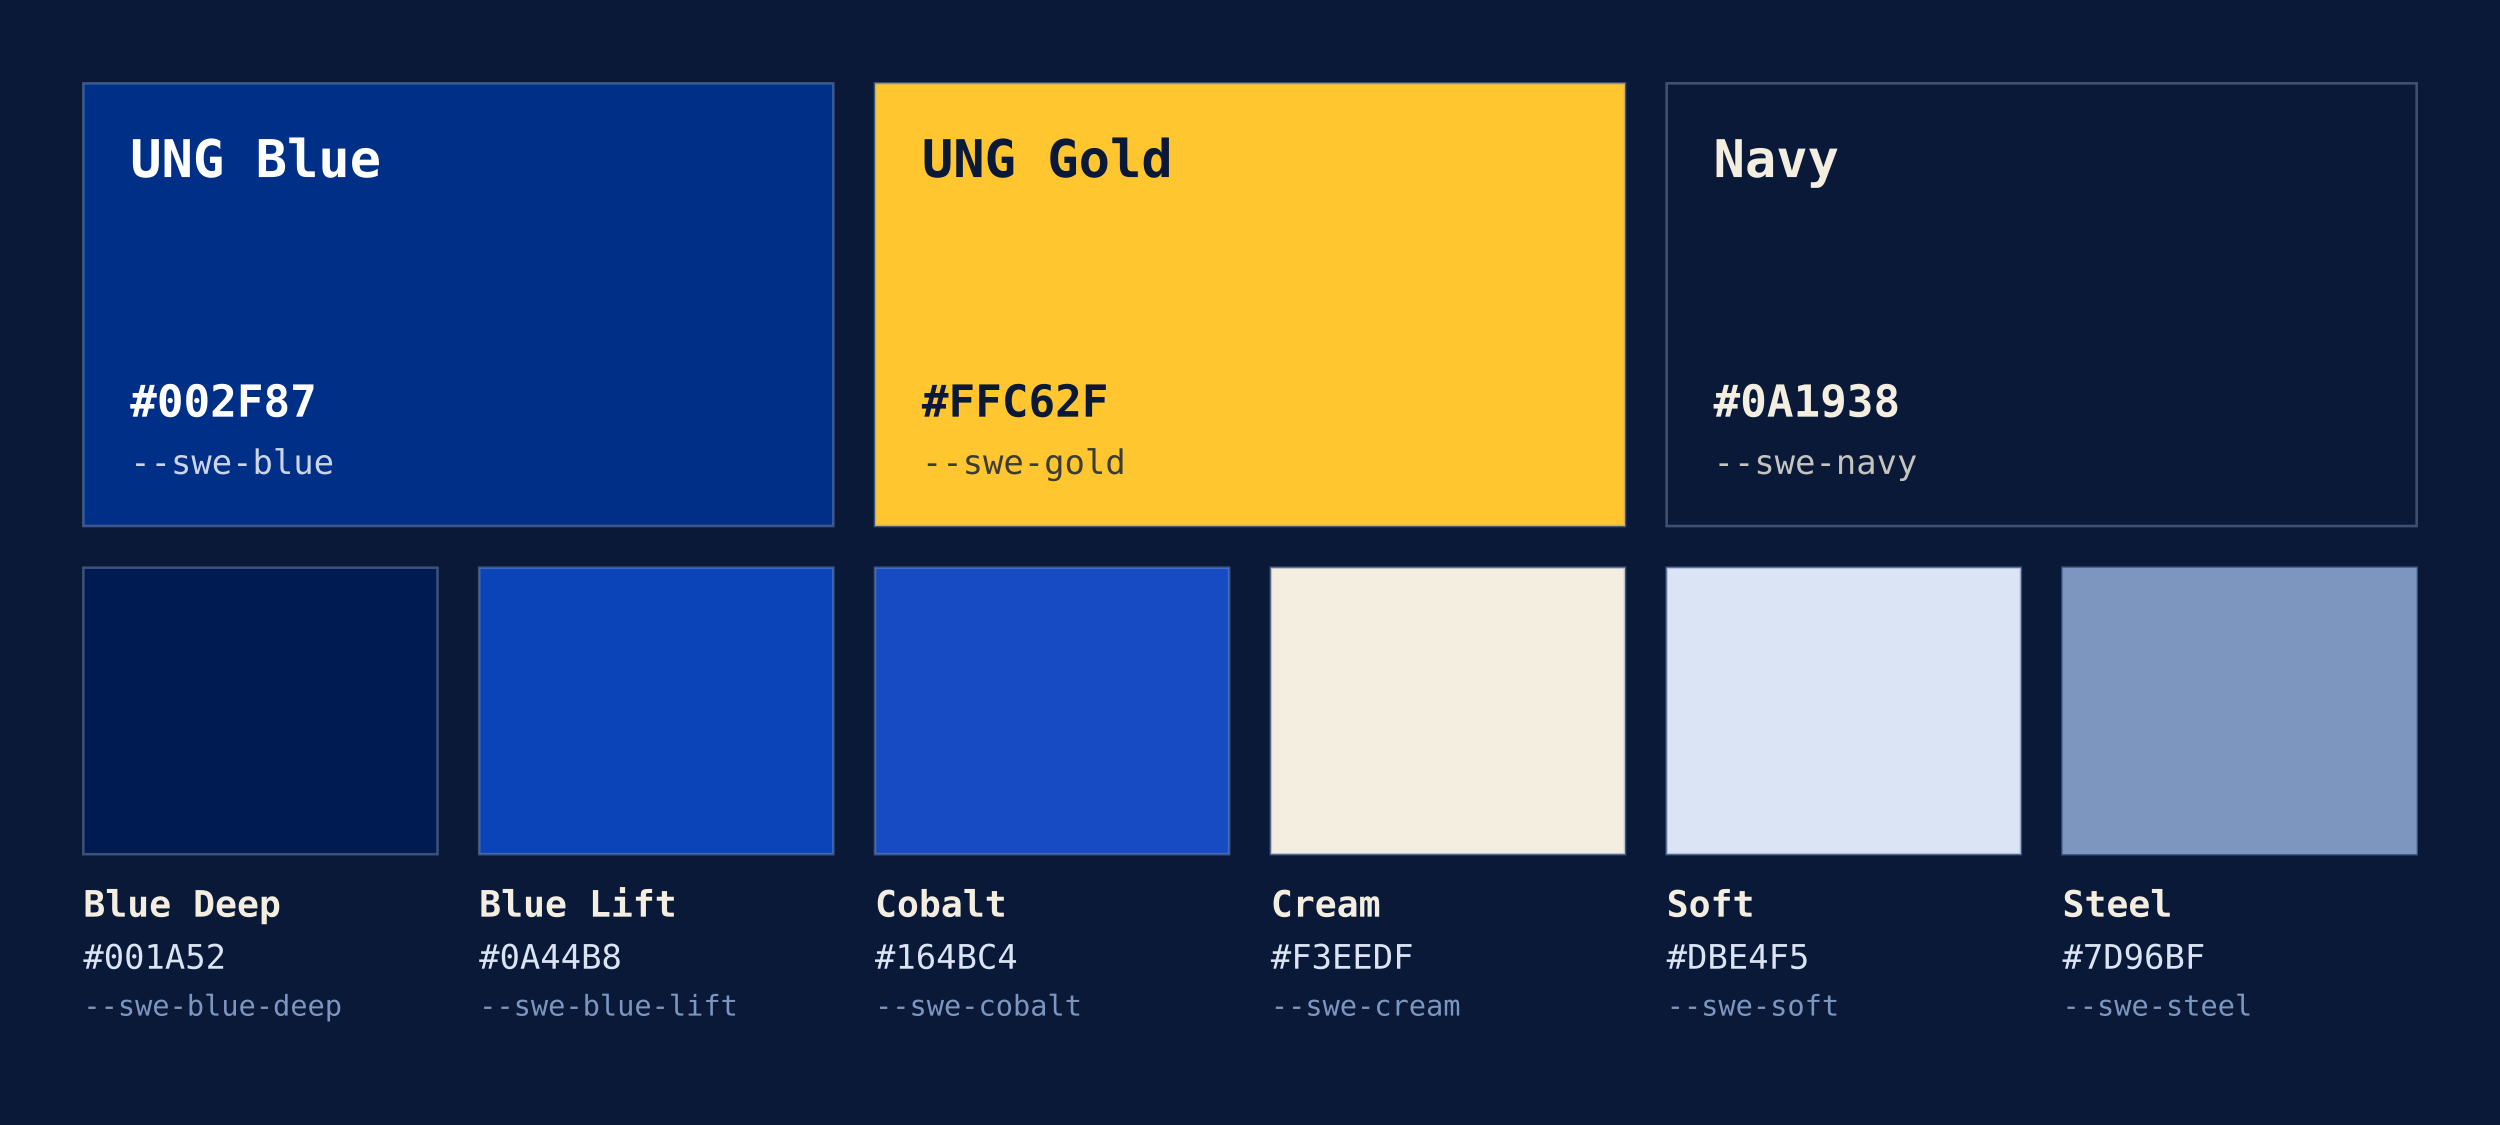
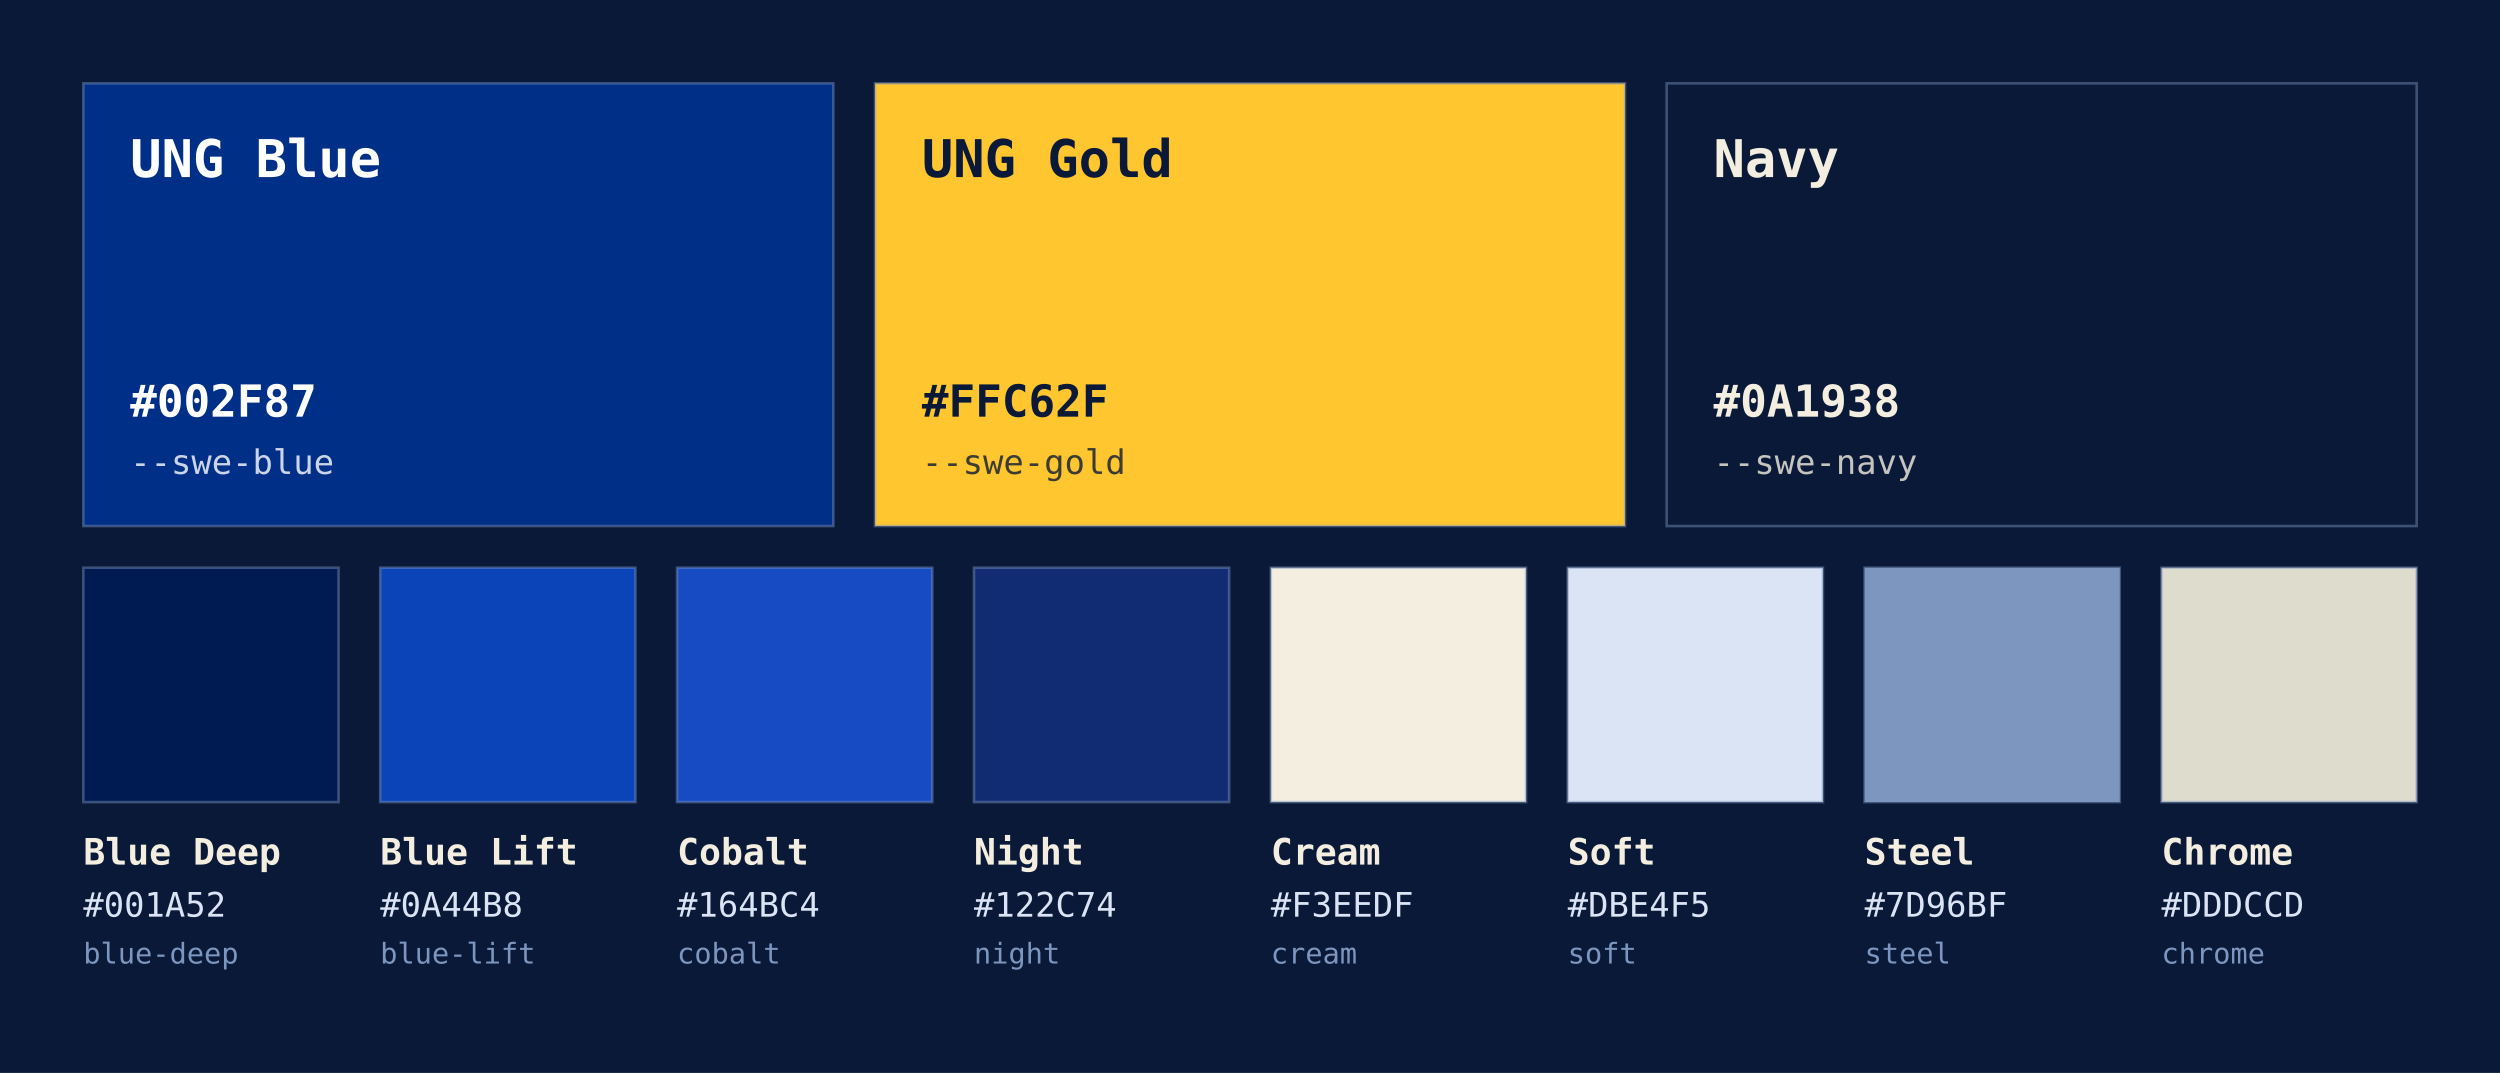
- <svg xmlns="http://www.w3.org/2000/svg" viewBox="0 0 960 432" role="img" aria-label="SWE Club colour palette" font-family="ui-monospace, SFMono-Regular, Menlo, Consolas, monospace">
-   <rect width="960" height="432" fill="#0a1938" />
+ <svg xmlns="http://www.w3.org/2000/svg" viewBox="0 0 960 412" role="img" aria-label="SWE Club colour palette" font-family="ui-monospace, SFMono-Regular, Menlo, Consolas, monospace">
+   <rect width="960" height="412" fill="#0a1938" />
  <rect x="32.0" y="32" width="288.0" height="170" fill="#002f87" stroke="#7d96bf" stroke-opacity=".45" />
  <text x="50.0" y="68" fill="#fff" font-size="20" font-weight="700">UNG Blue</text>
  <text x="50.0" y="160" fill="#fff" font-size="17" font-weight="700">#002F87</text>
  <text x="50.0" y="182" fill="#fff" font-size="13" fill-opacity=".8">--swe-blue</text>
  <rect x="336.0" y="32" width="288.0" height="170" fill="#ffc62f" stroke="#7d96bf" stroke-opacity=".45" />
  <text x="354.0" y="68" fill="#0a1938" font-size="20" font-weight="700">UNG Gold</text>
  <text x="354.0" y="160" fill="#0a1938" font-size="17" font-weight="700">#FFC62F</text>
  <text x="354.0" y="182" fill="#0a1938" font-size="13" fill-opacity=".8">--swe-gold</text>
  <rect x="640.0" y="32" width="288.0" height="170" fill="#0a1938" stroke="#7d96bf" stroke-opacity=".45" />
  <text x="658.0" y="68" fill="#f3eedf" font-size="20" font-weight="700">Navy</text>
  <text x="658.0" y="160" fill="#f3eedf" font-size="17" font-weight="700">#0A1938</text>
  <text x="658.0" y="182" fill="#f3eedf" font-size="13" fill-opacity=".8">--swe-navy</text>
-   <rect x="32.0" y="218" width="136.0" height="110" fill="#001a52" stroke="#7d96bf" stroke-opacity=".45" />
-   <text x="32.0" y="352" fill="#f3eedf" font-size="14" font-weight="700">Blue Deep</text>
-   <text x="32.0" y="372" fill="#dbe4f5" font-size="13">#001A52</text>
-   <text x="32.0" y="390" fill="#7d96bf" font-size="11">--swe-blue-deep</text>
-   <rect x="184.0" y="218" width="136.0" height="110" fill="#0a44b8" stroke="#7d96bf" stroke-opacity=".45" />
-   <text x="184.0" y="352" fill="#f3eedf" font-size="14" font-weight="700">Blue Lift</text>
-   <text x="184.0" y="372" fill="#dbe4f5" font-size="13">#0A44B8</text>
-   <text x="184.0" y="390" fill="#7d96bf" font-size="11">--swe-blue-lift</text>
-   <rect x="336.0" y="218" width="136.0" height="110" fill="#164bc4" stroke="#7d96bf" stroke-opacity=".45" />
-   <text x="336.0" y="352" fill="#f3eedf" font-size="14" font-weight="700">Cobalt</text>
-   <text x="336.0" y="372" fill="#dbe4f5" font-size="13">#164BC4</text>
-   <text x="336.0" y="390" fill="#7d96bf" font-size="11">--swe-cobalt</text>
-   <rect x="488.0" y="218" width="136.0" height="110" fill="#f3eedf" stroke="#7d96bf" stroke-opacity=".45" />
-   <text x="488.0" y="352" fill="#f3eedf" font-size="14" font-weight="700">Cream</text>
-   <text x="488.0" y="372" fill="#dbe4f5" font-size="13">#F3EEDF</text>
-   <text x="488.0" y="390" fill="#7d96bf" font-size="11">--swe-cream</text>
-   <rect x="640.0" y="218" width="136.0" height="110" fill="#dbe4f5" stroke="#7d96bf" stroke-opacity=".45" />
-   <text x="640.0" y="352" fill="#f3eedf" font-size="14" font-weight="700">Soft</text>
-   <text x="640.0" y="372" fill="#dbe4f5" font-size="13">#DBE4F5</text>
-   <text x="640.0" y="390" fill="#7d96bf" font-size="11">--swe-soft</text>
-   <rect x="792.0" y="218" width="136.0" height="110" fill="#7d96bf" stroke="#7d96bf" stroke-opacity=".45" />
-   <text x="792.0" y="352" fill="#f3eedf" font-size="14" font-weight="700">Steel</text>
-   <text x="792.0" y="372" fill="#dbe4f5" font-size="13">#7D96BF</text>
-   <text x="792.0" y="390" fill="#7d96bf" font-size="11">--swe-steel</text>
+   <rect x="32.0" y="218" width="98.0" height="90" fill="#001a52" stroke="#7d96bf" stroke-opacity=".45" />
+   <text x="32.0" y="332" fill="#f3eedf" font-size="14" font-weight="700">Blue Deep</text>
+   <text x="32.0" y="352" fill="#dbe4f5" font-size="13">#001A52</text>
+   <text x="32.0" y="370" fill="#7d96bf" font-size="11">blue-deep</text>
+   <rect x="146.0" y="218" width="98.0" height="90" fill="#0a44b8" stroke="#7d96bf" stroke-opacity=".45" />
+   <text x="146.0" y="332" fill="#f3eedf" font-size="14" font-weight="700">Blue Lift</text>
+   <text x="146.0" y="352" fill="#dbe4f5" font-size="13">#0A44B8</text>
+   <text x="146.0" y="370" fill="#7d96bf" font-size="11">blue-lift</text>
+   <rect x="260.0" y="218" width="98.0" height="90" fill="#164bc4" stroke="#7d96bf" stroke-opacity=".45" />
+   <text x="260.0" y="332" fill="#f3eedf" font-size="14" font-weight="700">Cobalt</text>
+   <text x="260.0" y="352" fill="#dbe4f5" font-size="13">#164BC4</text>
+   <text x="260.0" y="370" fill="#7d96bf" font-size="11">cobalt</text>
+   <rect x="374.0" y="218" width="98.0" height="90" fill="#122c74" stroke="#7d96bf" stroke-opacity=".45" />
+   <text x="374.0" y="332" fill="#f3eedf" font-size="14" font-weight="700">Night</text>
+   <text x="374.0" y="352" fill="#dbe4f5" font-size="13">#122C74</text>
+   <text x="374.0" y="370" fill="#7d96bf" font-size="11">night</text>
+   <rect x="488.0" y="218" width="98.0" height="90" fill="#f3eedf" stroke="#7d96bf" stroke-opacity=".45" />
+   <text x="488.0" y="332" fill="#f3eedf" font-size="14" font-weight="700">Cream</text>
+   <text x="488.0" y="352" fill="#dbe4f5" font-size="13">#F3EEDF</text>
+   <text x="488.0" y="370" fill="#7d96bf" font-size="11">cream</text>
+   <rect x="602.0" y="218" width="98.0" height="90" fill="#dbe4f5" stroke="#7d96bf" stroke-opacity=".45" />
+   <text x="602.0" y="332" fill="#f3eedf" font-size="14" font-weight="700">Soft</text>
+   <text x="602.0" y="352" fill="#dbe4f5" font-size="13">#DBE4F5</text>
+   <text x="602.0" y="370" fill="#7d96bf" font-size="11">soft</text>
+   <rect x="716.0" y="218" width="98.0" height="90" fill="#7d96bf" stroke="#7d96bf" stroke-opacity=".45" />
+   <text x="716.0" y="332" fill="#f3eedf" font-size="14" font-weight="700">Steel</text>
+   <text x="716.0" y="352" fill="#dbe4f5" font-size="13">#7D96BF</text>
+   <text x="716.0" y="370" fill="#7d96bf" font-size="11">steel</text>
+   <rect x="830.0" y="218" width="98.0" height="90" fill="#dddccd" stroke="#7d96bf" stroke-opacity=".45" />
+   <text x="830.0" y="332" fill="#f3eedf" font-size="14" font-weight="700">Chrome</text>
+   <text x="830.0" y="352" fill="#dbe4f5" font-size="13">#DDDCCD</text>
+   <text x="830.0" y="370" fill="#7d96bf" font-size="11">chrome</text>
</svg>
